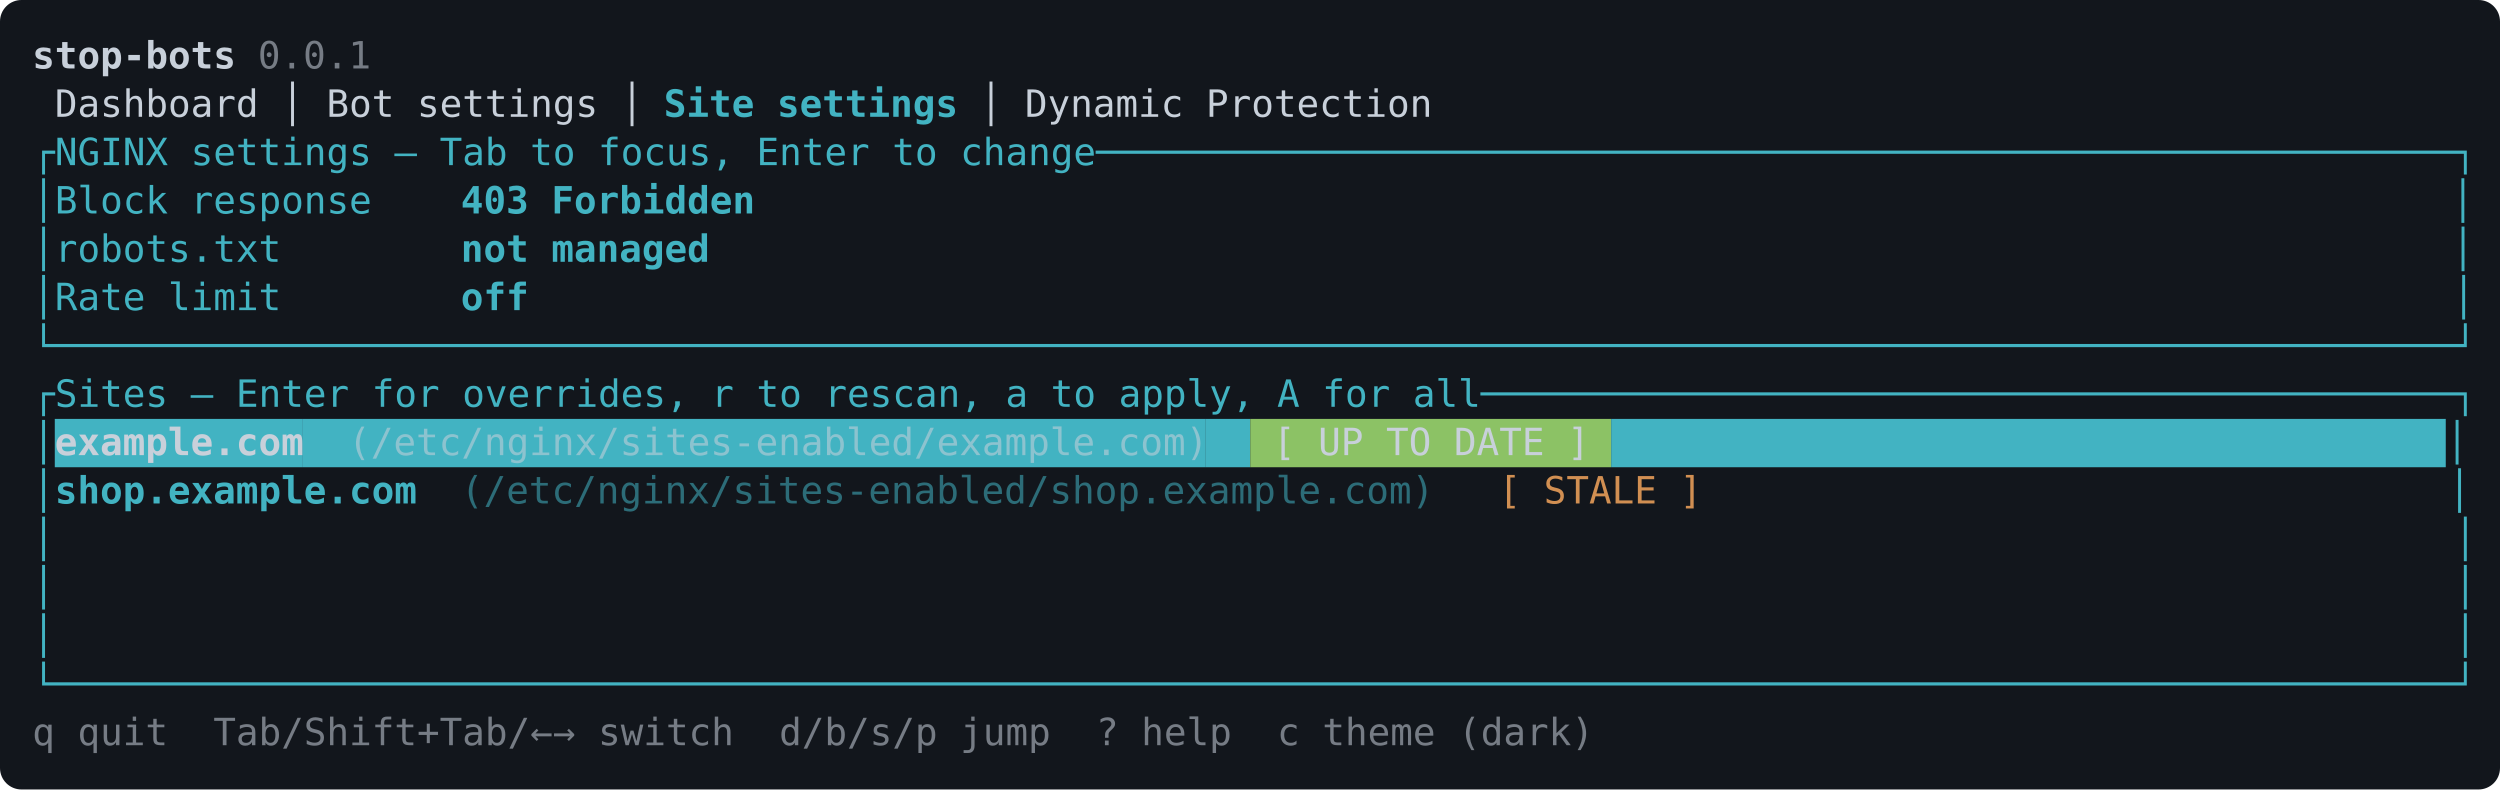
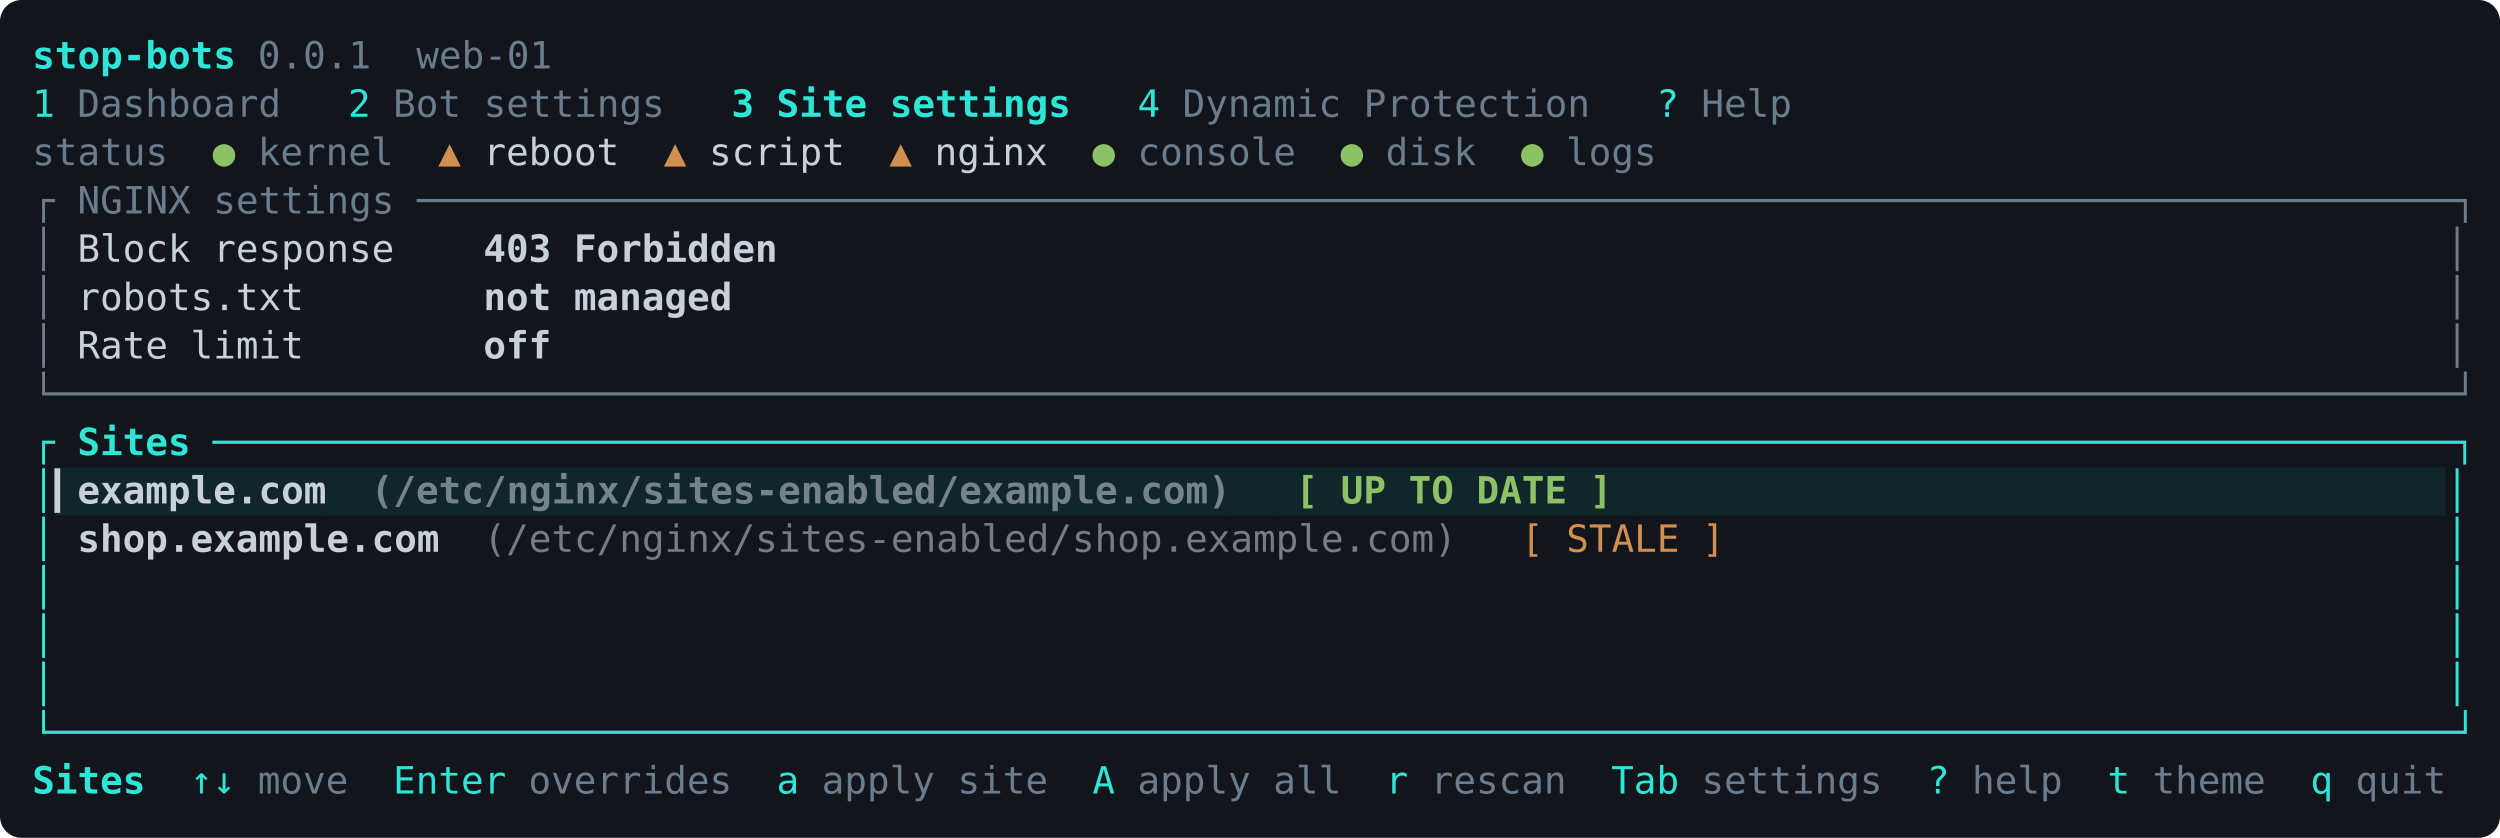
- <svg xmlns="http://www.w3.org/2000/svg" viewBox="0 0 931 294" width="931" height="294" font-family="ui-monospace,SFMono-Regular,Menlo,Consolas,'DejaVu Sans Mono',monospace" font-size="14">
+ <svg xmlns="http://www.w3.org/2000/svg" viewBox="0 0 931 312" width="931" height="312" font-family="ui-monospace,SFMono-Regular,Menlo,Consolas,'DejaVu Sans Mono',monospace" font-size="14">
  <rect width="100%" height="100%" rx="8" fill="#12161c" />
-   <rect x="20.4" y="156.0" width="92.4" height="18.0" fill="#42b3c2" />
-   <rect x="112.8" y="156.0" width="336.0" height="18.0" fill="#42b3c2" />
-   <rect x="448.8" y="156.0" width="16.8" height="18.0" fill="#42b3c2" />
-   <rect x="465.6" y="156.0" width="134.4" height="18.0" fill="#8cc265" />
-   <rect x="600.0" y="156.0" width="310.8" height="18.0" fill="#42b3c2" />
-   <text x="12.0" y="25.5" fill="#c8d0da" textLength="75.6" lengthAdjust="spacingAndGlyphs" xml:space="preserve" font-weight="bold">stop-bots</text>
-   <text x="87.6" y="25.5" fill="#c8d0da" textLength="50.4" lengthAdjust="spacingAndGlyphs" xml:space="preserve" opacity="0.55"> 0.0.1</text>
-   <text x="12.0" y="43.5" fill="#c8d0da" textLength="235.2" lengthAdjust="spacingAndGlyphs" xml:space="preserve"> Dashboard │ Bot settings │ </text>
-   <text x="247.2" y="43.5" fill="#42b3c2" textLength="109.2" lengthAdjust="spacingAndGlyphs" xml:space="preserve" font-weight="bold">Site settings</text>
-   <text x="356.4" y="43.5" fill="#c8d0da" textLength="562.8" lengthAdjust="spacingAndGlyphs" xml:space="preserve"> │ Dynamic Protection                                              </text>
-   <text x="12.0" y="61.5" fill="#42b3c2" textLength="907.2" lengthAdjust="spacingAndGlyphs" xml:space="preserve">┌NGINX settings — Tab to focus, Enter to change────────────────────────────────────────────────────────────┐</text>
-   <text x="12.0" y="79.5" fill="#42b3c2" textLength="159.6" lengthAdjust="spacingAndGlyphs" xml:space="preserve">│Block response    </text>
-   <text x="171.6" y="79.5" fill="#42b3c2" textLength="109.2" lengthAdjust="spacingAndGlyphs" xml:space="preserve" font-weight="bold">403 Forbidden</text>
-   <text x="280.8" y="79.5" fill="#42b3c2" textLength="638.4" lengthAdjust="spacingAndGlyphs" xml:space="preserve">                                                                           │</text>
-   <text x="12.0" y="97.5" fill="#42b3c2" textLength="159.6" lengthAdjust="spacingAndGlyphs" xml:space="preserve">│robots.txt        </text>
-   <text x="171.6" y="97.5" fill="#42b3c2" textLength="92.4" lengthAdjust="spacingAndGlyphs" xml:space="preserve" font-weight="bold">not managed</text>
-   <text x="264.0" y="97.5" fill="#42b3c2" textLength="655.2" lengthAdjust="spacingAndGlyphs" xml:space="preserve">                                                                             │</text>
-   <text x="12.0" y="115.5" fill="#42b3c2" textLength="159.6" lengthAdjust="spacingAndGlyphs" xml:space="preserve">│Rate limit        </text>
-   <text x="171.6" y="115.5" fill="#42b3c2" textLength="25.2" lengthAdjust="spacingAndGlyphs" xml:space="preserve" font-weight="bold">off</text>
-   <text x="196.8" y="115.5" fill="#42b3c2" textLength="722.4" lengthAdjust="spacingAndGlyphs" xml:space="preserve">                                                                                     │</text>
-   <text x="12.0" y="133.5" fill="#42b3c2" textLength="907.2" lengthAdjust="spacingAndGlyphs" xml:space="preserve">└──────────────────────────────────────────────────────────────────────────────────────────────────────────┘</text>
-   <text x="12.0" y="151.5" fill="#42b3c2" textLength="907.2" lengthAdjust="spacingAndGlyphs" xml:space="preserve">┌Sites — Enter for overrides, r to rescan, a to apply, A for all───────────────────────────────────────────┐</text>
-   <text x="12.0" y="169.5" fill="#42b3c2" textLength="8.4" lengthAdjust="spacingAndGlyphs" xml:space="preserve">│</text>
-   <text x="20.4" y="169.5" fill="#c8d0da" textLength="92.4" lengthAdjust="spacingAndGlyphs" xml:space="preserve" font-weight="bold">example.com</text>
-   <text x="112.8" y="169.5" fill="#c8d0da" textLength="336.0" lengthAdjust="spacingAndGlyphs" xml:space="preserve" opacity="0.55">  (/etc/nginx/sites-enabled/example.com)</text>
-   <text x="465.6" y="169.5" fill="#c8d0da" textLength="134.4" lengthAdjust="spacingAndGlyphs" xml:space="preserve"> [ UP TO DATE ] </text>
-   <text x="910.8" y="169.5" fill="#42b3c2" textLength="8.4" lengthAdjust="spacingAndGlyphs" xml:space="preserve">│</text>
-   <text x="12.0" y="187.5" fill="#42b3c2" textLength="8.4" lengthAdjust="spacingAndGlyphs" xml:space="preserve">│</text>
-   <text x="20.4" y="187.5" fill="#42b3c2" textLength="134.4" lengthAdjust="spacingAndGlyphs" xml:space="preserve" font-weight="bold">shop.example.com</text>
-   <text x="154.8" y="187.5" fill="#42b3c2" textLength="378.0" lengthAdjust="spacingAndGlyphs" xml:space="preserve" opacity="0.55">  (/etc/nginx/sites-enabled/shop.example.com)</text>
-   <text x="549.6" y="187.5" fill="#d18f52" textLength="92.4" lengthAdjust="spacingAndGlyphs" xml:space="preserve"> [ STALE ] </text>
-   <text x="642.0" y="187.5" fill="#42b3c2" textLength="277.2" lengthAdjust="spacingAndGlyphs" xml:space="preserve">                                │</text>
-   <text x="12.0" y="205.5" fill="#42b3c2" textLength="907.2" lengthAdjust="spacingAndGlyphs" xml:space="preserve">│                                                                                                          │</text>
-   <text x="12.0" y="223.5" fill="#42b3c2" textLength="907.2" lengthAdjust="spacingAndGlyphs" xml:space="preserve">│                                                                                                          │</text>
-   <text x="12.0" y="241.5" fill="#42b3c2" textLength="907.2" lengthAdjust="spacingAndGlyphs" xml:space="preserve">│                                                                                                          │</text>
-   <text x="12.0" y="259.5" fill="#42b3c2" textLength="907.2" lengthAdjust="spacingAndGlyphs" xml:space="preserve">└──────────────────────────────────────────────────────────────────────────────────────────────────────────┘</text>
-   <text x="12.0" y="277.5" fill="#c8d0da" textLength="907.2" lengthAdjust="spacingAndGlyphs" xml:space="preserve" opacity="0.55">q quit  Tab/Shift+Tab/←→ switch  d/b/s/p jump  ? help  c theme (dark)                                       </text>
+   <rect x="20.4" y="174.0" width="100.8" height="18.0" fill="#10262a" />
+   <rect x="121.2" y="174.0" width="336.0" height="18.0" fill="#10262a" />
+   <rect x="457.2" y="174.0" width="16.8" height="18.0" fill="#10262a" />
+   <rect x="474.0" y="174.0" width="134.4" height="18.0" fill="#10262a" />
+   <rect x="608.4" y="174.0" width="302.4" height="18.0" fill="#10262a" />
+   <text x="12.0" y="25.5" fill="#2ee6d6" textLength="75.6" lengthAdjust="spacingAndGlyphs" xml:space="preserve" font-weight="bold">stop-bots</text>
+   <text x="87.6" y="25.5" fill="#6b7c8c" textLength="117.6" lengthAdjust="spacingAndGlyphs" xml:space="preserve"> 0.0.1  web-01</text>
+   <text x="12.0" y="43.5" fill="#2ee6d6" textLength="8.4" lengthAdjust="spacingAndGlyphs" xml:space="preserve">1</text>
+   <text x="28.8" y="43.5" fill="#6b7c8c" textLength="75.6" lengthAdjust="spacingAndGlyphs" xml:space="preserve">Dashboard</text>
+   <text x="129.6" y="43.5" fill="#2ee6d6" textLength="8.4" lengthAdjust="spacingAndGlyphs" xml:space="preserve">2</text>
+   <text x="146.4" y="43.5" fill="#6b7c8c" textLength="100.8" lengthAdjust="spacingAndGlyphs" xml:space="preserve">Bot settings</text>
+   <text x="272.4" y="43.5" fill="#2ee6d6" textLength="8.4" lengthAdjust="spacingAndGlyphs" xml:space="preserve" font-weight="bold">3</text>
+   <text x="289.2" y="43.5" fill="#2ee6d6" textLength="109.2" lengthAdjust="spacingAndGlyphs" xml:space="preserve" font-weight="bold">Site settings</text>
+   <text x="423.6" y="43.5" fill="#2ee6d6" textLength="8.4" lengthAdjust="spacingAndGlyphs" xml:space="preserve">4</text>
+   <text x="440.4" y="43.5" fill="#6b7c8c" textLength="151.2" lengthAdjust="spacingAndGlyphs" xml:space="preserve">Dynamic Protection</text>
+   <text x="616.8" y="43.5" fill="#2ee6d6" textLength="8.4" lengthAdjust="spacingAndGlyphs" xml:space="preserve">?</text>
+   <text x="633.6" y="43.5" fill="#6b7c8c" textLength="33.6" lengthAdjust="spacingAndGlyphs" xml:space="preserve">Help</text>
+   <text x="12.0" y="61.5" fill="#6b7c8c" textLength="50.4" lengthAdjust="spacingAndGlyphs" xml:space="preserve">status</text>
+   <text x="79.2" y="61.5" fill="#8cc265" textLength="8.4" lengthAdjust="spacingAndGlyphs" xml:space="preserve">●</text>
+   <text x="96.0" y="61.5" fill="#6b7c8c" textLength="50.4" lengthAdjust="spacingAndGlyphs" xml:space="preserve">kernel</text>
+   <text x="163.2" y="61.5" fill="#d18f52" textLength="8.4" lengthAdjust="spacingAndGlyphs" xml:space="preserve">▲</text>
+   <text x="171.6" y="61.5" fill="#c8d0da" textLength="75.6" lengthAdjust="spacingAndGlyphs" xml:space="preserve"> reboot  </text>
+   <text x="247.2" y="61.5" fill="#d18f52" textLength="8.4" lengthAdjust="spacingAndGlyphs" xml:space="preserve">▲</text>
+   <text x="255.6" y="61.5" fill="#c8d0da" textLength="75.6" lengthAdjust="spacingAndGlyphs" xml:space="preserve"> script  </text>
+   <text x="331.2" y="61.5" fill="#d18f52" textLength="8.4" lengthAdjust="spacingAndGlyphs" xml:space="preserve">▲</text>
+   <text x="339.6" y="61.5" fill="#c8d0da" textLength="67.2" lengthAdjust="spacingAndGlyphs" xml:space="preserve"> nginx  </text>
+   <text x="406.8" y="61.5" fill="#8cc265" textLength="8.4" lengthAdjust="spacingAndGlyphs" xml:space="preserve">●</text>
+   <text x="423.6" y="61.5" fill="#6b7c8c" textLength="58.8" lengthAdjust="spacingAndGlyphs" xml:space="preserve">console</text>
+   <text x="499.2" y="61.5" fill="#8cc265" textLength="8.4" lengthAdjust="spacingAndGlyphs" xml:space="preserve">●</text>
+   <text x="516.0" y="61.5" fill="#6b7c8c" textLength="33.6" lengthAdjust="spacingAndGlyphs" xml:space="preserve">disk</text>
+   <text x="566.4" y="61.5" fill="#8cc265" textLength="8.4" lengthAdjust="spacingAndGlyphs" xml:space="preserve">●</text>
+   <text x="583.2" y="61.5" fill="#6b7c8c" textLength="33.6" lengthAdjust="spacingAndGlyphs" xml:space="preserve">logs</text>
+   <text x="12.0" y="79.5" fill="#6b7c8c" textLength="907.2" lengthAdjust="spacingAndGlyphs" xml:space="preserve">┌ NGINX settings ──────────────────────────────────────────────────────────────────────────────────────────┐</text>
+   <text x="12.0" y="97.5" fill="#6b7c8c" textLength="8.4" lengthAdjust="spacingAndGlyphs" xml:space="preserve">│</text>
+   <text x="20.4" y="97.5" fill="#c8d0da" textLength="159.6" lengthAdjust="spacingAndGlyphs" xml:space="preserve"> Block response    </text>
+   <text x="180.0" y="97.5" fill="#c8d0da" textLength="109.2" lengthAdjust="spacingAndGlyphs" xml:space="preserve" font-weight="bold">403 Forbidden</text>
+   <text x="910.8" y="97.5" fill="#6b7c8c" textLength="8.4" lengthAdjust="spacingAndGlyphs" xml:space="preserve">│</text>
+   <text x="12.0" y="115.5" fill="#6b7c8c" textLength="8.4" lengthAdjust="spacingAndGlyphs" xml:space="preserve">│</text>
+   <text x="20.4" y="115.5" fill="#c8d0da" textLength="159.6" lengthAdjust="spacingAndGlyphs" xml:space="preserve"> robots.txt        </text>
+   <text x="180.0" y="115.5" fill="#c8d0da" textLength="92.4" lengthAdjust="spacingAndGlyphs" xml:space="preserve" font-weight="bold">not managed</text>
+   <text x="910.8" y="115.5" fill="#6b7c8c" textLength="8.4" lengthAdjust="spacingAndGlyphs" xml:space="preserve">│</text>
+   <text x="12.0" y="133.5" fill="#6b7c8c" textLength="8.4" lengthAdjust="spacingAndGlyphs" xml:space="preserve">│</text>
+   <text x="20.4" y="133.5" fill="#c8d0da" textLength="159.6" lengthAdjust="spacingAndGlyphs" xml:space="preserve"> Rate limit        </text>
+   <text x="180.0" y="133.5" fill="#c8d0da" textLength="25.2" lengthAdjust="spacingAndGlyphs" xml:space="preserve" font-weight="bold">off</text>
+   <text x="910.8" y="133.5" fill="#6b7c8c" textLength="8.4" lengthAdjust="spacingAndGlyphs" xml:space="preserve">│</text>
+   <text x="12.0" y="151.5" fill="#6b7c8c" textLength="907.2" lengthAdjust="spacingAndGlyphs" xml:space="preserve">└──────────────────────────────────────────────────────────────────────────────────────────────────────────┘</text>
+   <text x="12.0" y="169.5" fill="#2ee6d6" textLength="8.4" lengthAdjust="spacingAndGlyphs" xml:space="preserve">┌</text>
+   <text x="20.4" y="169.5" fill="#2ee6d6" textLength="58.8" lengthAdjust="spacingAndGlyphs" xml:space="preserve" font-weight="bold"> Sites </text>
+   <text x="79.2" y="169.5" fill="#2ee6d6" textLength="840.0" lengthAdjust="spacingAndGlyphs" xml:space="preserve">───────────────────────────────────────────────────────────────────────────────────────────────────┐</text>
+   <text x="12.0" y="187.5" fill="#2ee6d6" textLength="8.4" lengthAdjust="spacingAndGlyphs" xml:space="preserve">│</text>
+   <text x="20.4" y="187.5" fill="#c8d0da" textLength="100.8" lengthAdjust="spacingAndGlyphs" xml:space="preserve" font-weight="bold">▎example.com</text>
+   <text x="121.2" y="187.5" fill="#c8d0da" textLength="336.0" lengthAdjust="spacingAndGlyphs" xml:space="preserve" font-weight="bold" opacity="0.55">  (/etc/nginx/sites-enabled/example.com)</text>
+   <text x="474.0" y="187.5" fill="#8cc265" textLength="134.4" lengthAdjust="spacingAndGlyphs" xml:space="preserve" font-weight="bold"> [ UP TO DATE ] </text>
+   <text x="910.8" y="187.5" fill="#2ee6d6" textLength="8.4" lengthAdjust="spacingAndGlyphs" xml:space="preserve">│</text>
+   <text x="12.0" y="205.5" fill="#2ee6d6" textLength="8.4" lengthAdjust="spacingAndGlyphs" xml:space="preserve">│</text>
+   <text x="28.8" y="205.5" fill="#c8d0da" textLength="134.4" lengthAdjust="spacingAndGlyphs" xml:space="preserve" font-weight="bold">shop.example.com</text>
+   <text x="163.2" y="205.5" fill="#c8d0da" textLength="378.0" lengthAdjust="spacingAndGlyphs" xml:space="preserve" opacity="0.55">  (/etc/nginx/sites-enabled/shop.example.com)</text>
+   <text x="558.0" y="205.5" fill="#d18f52" textLength="92.4" lengthAdjust="spacingAndGlyphs" xml:space="preserve"> [ STALE ] </text>
+   <text x="910.8" y="205.5" fill="#2ee6d6" textLength="8.4" lengthAdjust="spacingAndGlyphs" xml:space="preserve">│</text>
+   <text x="12.0" y="223.5" fill="#2ee6d6" textLength="8.4" lengthAdjust="spacingAndGlyphs" xml:space="preserve">│</text>
+   <text x="910.8" y="223.5" fill="#2ee6d6" textLength="8.4" lengthAdjust="spacingAndGlyphs" xml:space="preserve">│</text>
+   <text x="12.0" y="241.5" fill="#2ee6d6" textLength="8.4" lengthAdjust="spacingAndGlyphs" xml:space="preserve">│</text>
+   <text x="910.8" y="241.5" fill="#2ee6d6" textLength="8.4" lengthAdjust="spacingAndGlyphs" xml:space="preserve">│</text>
+   <text x="12.0" y="259.5" fill="#2ee6d6" textLength="8.4" lengthAdjust="spacingAndGlyphs" xml:space="preserve">│</text>
+   <text x="910.8" y="259.5" fill="#2ee6d6" textLength="8.4" lengthAdjust="spacingAndGlyphs" xml:space="preserve">│</text>
+   <text x="12.0" y="277.5" fill="#2ee6d6" textLength="907.2" lengthAdjust="spacingAndGlyphs" xml:space="preserve">└──────────────────────────────────────────────────────────────────────────────────────────────────────────┘</text>
+   <text x="12.0" y="295.5" fill="#2ee6d6" textLength="42.0" lengthAdjust="spacingAndGlyphs" xml:space="preserve" font-weight="bold">Sites</text>
+   <text x="70.8" y="295.5" fill="#2ee6d6" textLength="16.8" lengthAdjust="spacingAndGlyphs" xml:space="preserve">↑↓</text>
+   <text x="96.0" y="295.5" fill="#6b7c8c" textLength="33.6" lengthAdjust="spacingAndGlyphs" xml:space="preserve">move</text>
+   <text x="146.4" y="295.5" fill="#2ee6d6" textLength="42.0" lengthAdjust="spacingAndGlyphs" xml:space="preserve">Enter</text>
+   <text x="196.8" y="295.5" fill="#6b7c8c" textLength="75.6" lengthAdjust="spacingAndGlyphs" xml:space="preserve">overrides</text>
+   <text x="289.2" y="295.5" fill="#2ee6d6" textLength="8.4" lengthAdjust="spacingAndGlyphs" xml:space="preserve">a</text>
+   <text x="306.0" y="295.5" fill="#6b7c8c" textLength="84.0" lengthAdjust="spacingAndGlyphs" xml:space="preserve">apply site</text>
+   <text x="406.8" y="295.5" fill="#2ee6d6" textLength="8.4" lengthAdjust="spacingAndGlyphs" xml:space="preserve">A</text>
+   <text x="423.6" y="295.5" fill="#6b7c8c" textLength="75.6" lengthAdjust="spacingAndGlyphs" xml:space="preserve">apply all</text>
+   <text x="516.0" y="295.5" fill="#2ee6d6" textLength="8.4" lengthAdjust="spacingAndGlyphs" xml:space="preserve">r</text>
+   <text x="532.8" y="295.5" fill="#6b7c8c" textLength="50.4" lengthAdjust="spacingAndGlyphs" xml:space="preserve">rescan</text>
+   <text x="600.0" y="295.5" fill="#2ee6d6" textLength="25.2" lengthAdjust="spacingAndGlyphs" xml:space="preserve">Tab</text>
+   <text x="633.6" y="295.5" fill="#6b7c8c" textLength="67.2" lengthAdjust="spacingAndGlyphs" xml:space="preserve">settings</text>
+   <text x="717.6" y="295.5" fill="#2ee6d6" textLength="8.4" lengthAdjust="spacingAndGlyphs" xml:space="preserve">?</text>
+   <text x="734.4" y="295.5" fill="#6b7c8c" textLength="33.6" lengthAdjust="spacingAndGlyphs" xml:space="preserve">help</text>
+   <text x="784.8" y="295.5" fill="#2ee6d6" textLength="8.4" lengthAdjust="spacingAndGlyphs" xml:space="preserve">t</text>
+   <text x="801.6" y="295.5" fill="#6b7c8c" textLength="42.0" lengthAdjust="spacingAndGlyphs" xml:space="preserve">theme</text>
+   <text x="860.4" y="295.5" fill="#2ee6d6" textLength="8.4" lengthAdjust="spacingAndGlyphs" xml:space="preserve">q</text>
+   <text x="877.2" y="295.5" fill="#6b7c8c" textLength="33.6" lengthAdjust="spacingAndGlyphs" xml:space="preserve">quit</text>
</svg>
